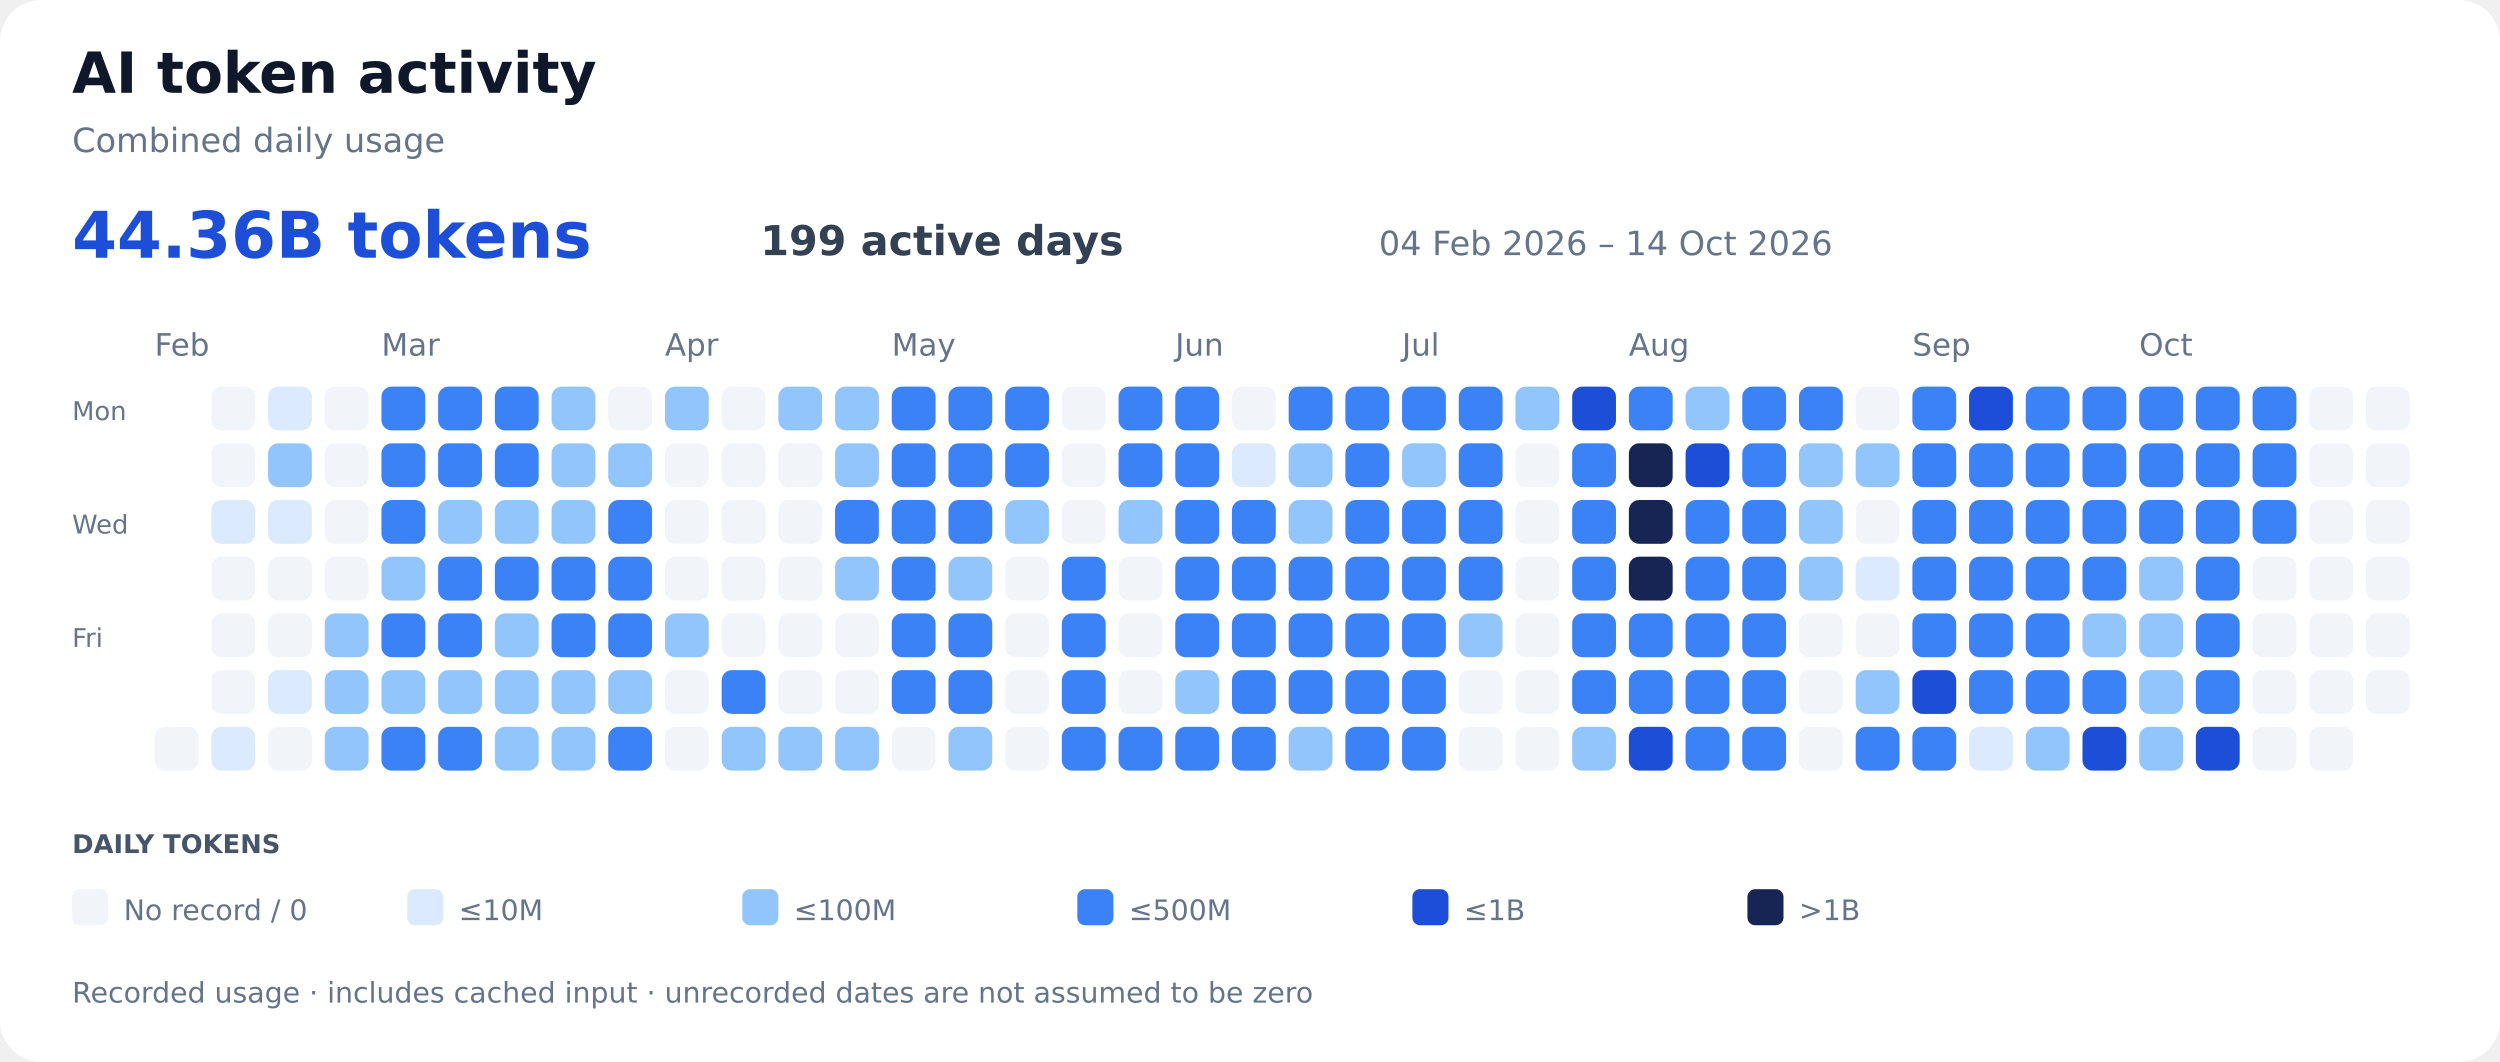
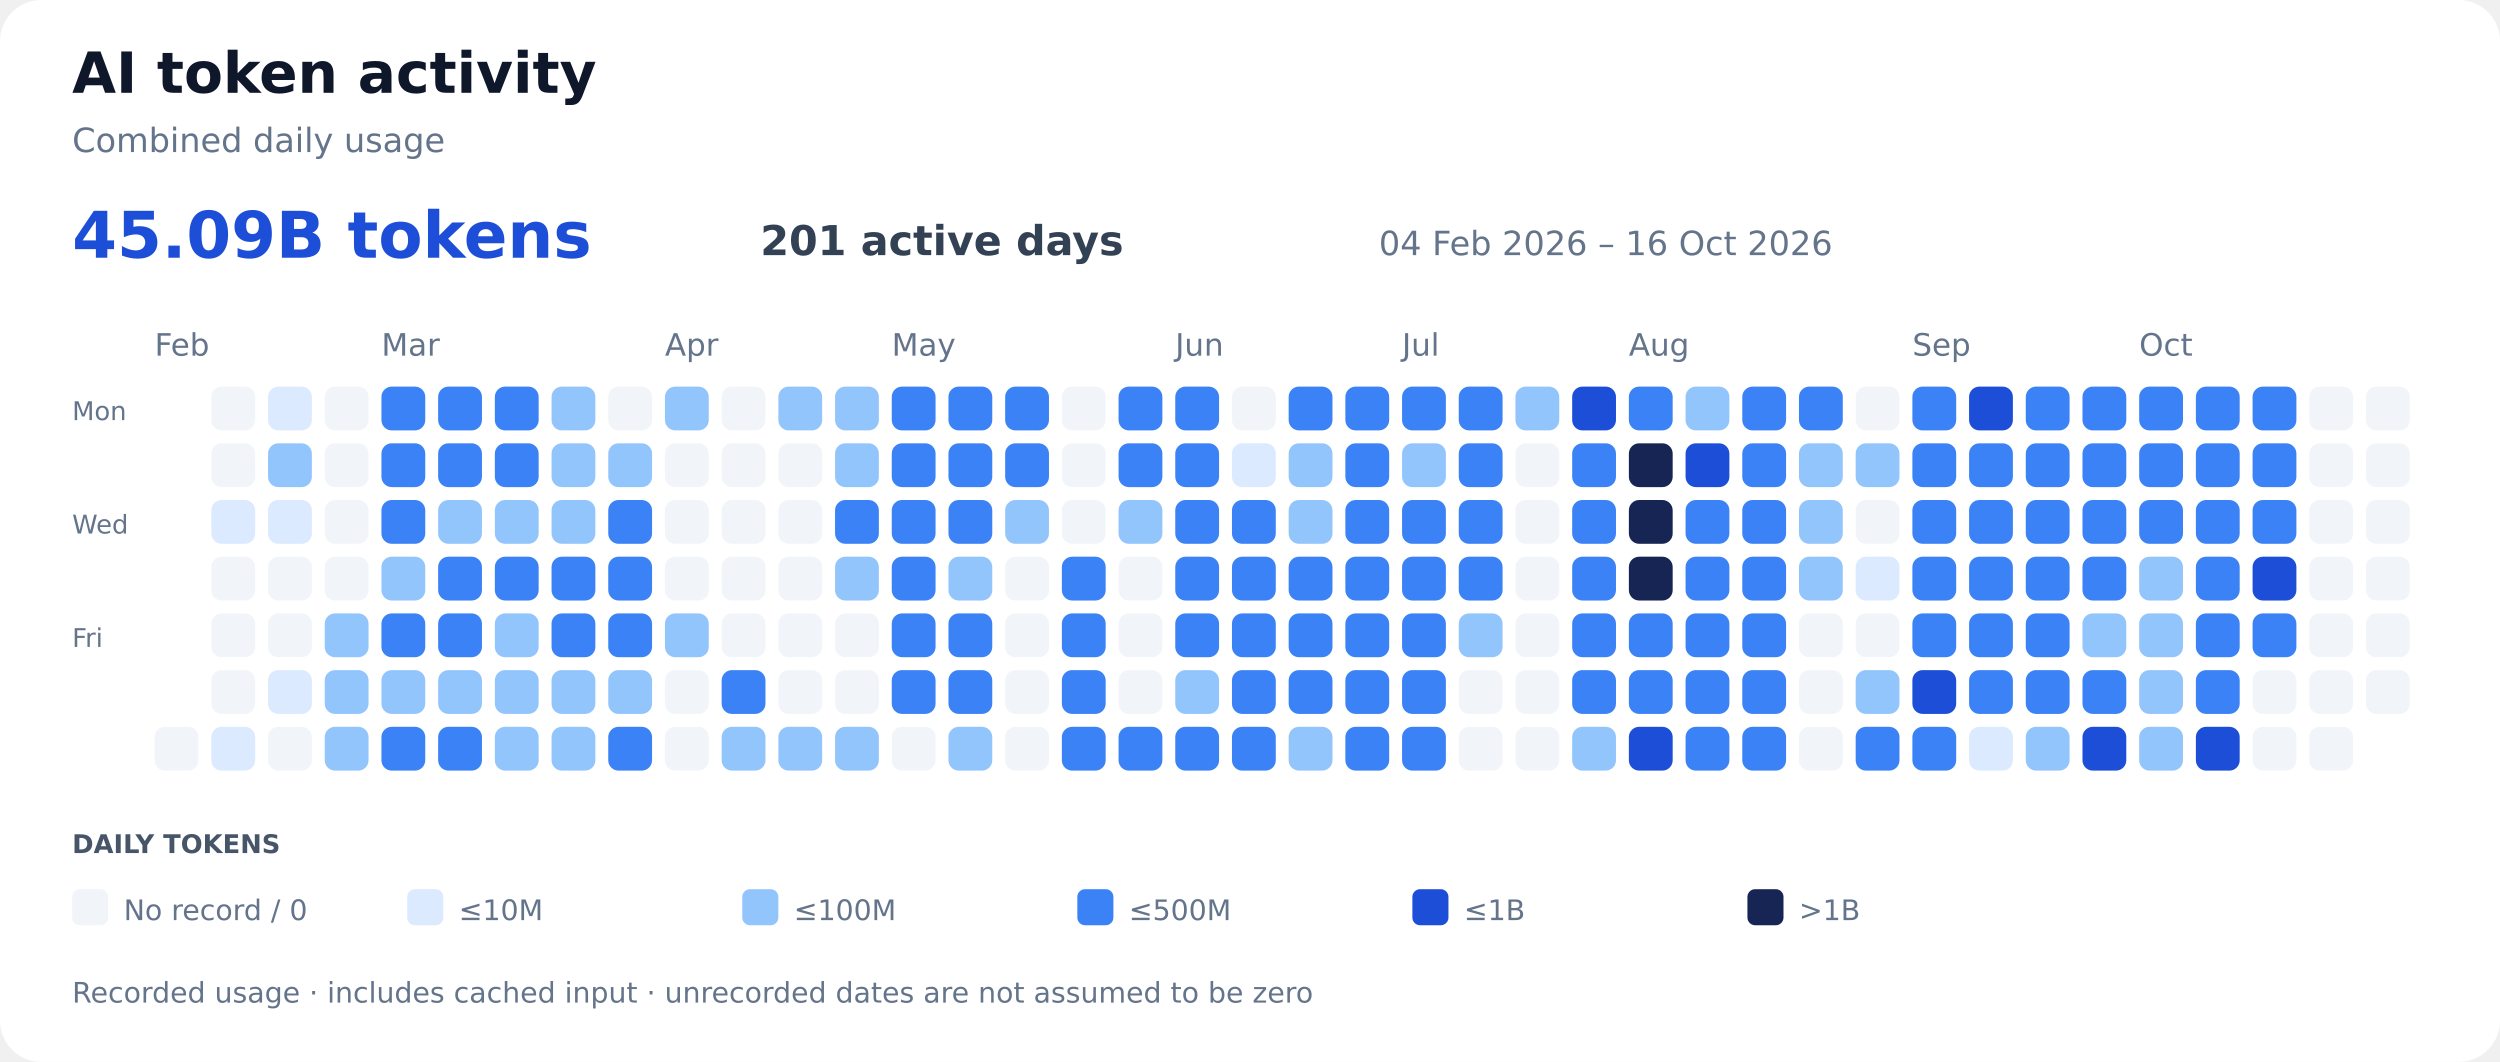
<svg xmlns="http://www.w3.org/2000/svg" width="970" height="412" viewBox="0 0 970 412" role="img" aria-labelledby="title description">
  <rect width="970" height="412" rx="16" fill="#ffffff" />
  <g font-family="DejaVu Sans, sans-serif" fill="#0f172a">
    <text x="28" y="36" font-size="22" font-weight="700" fill="#0f172a">AI token activity</text>
    <text x="28" y="59" font-size="13" font-weight="400" fill="#64748b">Combined daily usage</text>
-     <text x="28" y="100" font-size="25" font-weight="700" fill="#1d4ed8">44.36B tokens</text>
-     <text x="295" y="99" font-size="16" font-weight="600" fill="#334155">199 active days</text>
-     <text x="535" y="99" font-size="13" font-weight="400" fill="#64748b">04 Feb 2026 – 14 Oct 2026</text>
+     <text x="28" y="100" font-size="25" font-weight="700" fill="#1d4ed8">45.09B tokens</text>
+     <text x="295" y="99" font-size="16" font-weight="600" fill="#334155">201 active days</text>
+     <text x="535" y="99" font-size="13" font-weight="400" fill="#64748b">04 Feb 2026 – 16 Oct 2026</text>
    <text x="60" y="138" font-size="12" font-weight="400" fill="#64748b">Feb</text>
    <text x="148" y="138" font-size="12" font-weight="400" fill="#64748b">Mar</text>
    <text x="258" y="138" font-size="12" font-weight="400" fill="#64748b">Apr</text>
    <text x="346" y="138" font-size="12" font-weight="400" fill="#64748b">May</text>
    <text x="456" y="138" font-size="12" font-weight="400" fill="#64748b">Jun</text>
    <text x="544" y="138" font-size="12" font-weight="400" fill="#64748b">Jul</text>
    <text x="632" y="138" font-size="12" font-weight="400" fill="#64748b">Aug</text>
    <text x="742" y="138" font-size="12" font-weight="400" fill="#64748b">Sep</text>
    <text x="830" y="138" font-size="12" font-weight="400" fill="#64748b">Oct</text>
    <text x="28" y="163" font-size="10" font-weight="400" fill="#64748b">Mon</text>
    <text x="28" y="207" font-size="10" font-weight="400" fill="#64748b">Wed</text>
    <text x="28" y="251" font-size="10" font-weight="400" fill="#64748b">Fri</text>
    <rect x="60" y="282" width="17" height="17" rx="4" fill="#f1f5f9" data-date="2026-02-01" data-tokens="" />
    <rect x="82" y="150" width="17" height="17" rx="4" fill="#f1f5f9" data-date="2026-02-02" data-tokens="" />
    <rect x="82" y="172" width="17" height="17" rx="4" fill="#f1f5f9" data-date="2026-02-03" data-tokens="" />
    <rect x="82" y="194" width="17" height="17" rx="4" fill="#dbeafe" data-date="2026-02-04" data-tokens="8234972" />
    <rect x="82" y="216" width="17" height="17" rx="4" fill="#f1f5f9" data-date="2026-02-05" data-tokens="" />
    <rect x="82" y="238" width="17" height="17" rx="4" fill="#f1f5f9" data-date="2026-02-06" data-tokens="" />
    <rect x="82" y="260" width="17" height="17" rx="4" fill="#f1f5f9" data-date="2026-02-07" data-tokens="" />
    <rect x="82" y="282" width="17" height="17" rx="4" fill="#dbeafe" data-date="2026-02-08" data-tokens="3535775" />
    <rect x="104" y="150" width="17" height="17" rx="4" fill="#dbeafe" data-date="2026-02-09" data-tokens="8388466" />
    <rect x="104" y="172" width="17" height="17" rx="4" fill="#93c5fd" data-date="2026-02-10" data-tokens="65011440" />
    <rect x="104" y="194" width="17" height="17" rx="4" fill="#dbeafe" data-date="2026-02-11" data-tokens="1012166" />
    <rect x="104" y="216" width="17" height="17" rx="4" fill="#f1f5f9" data-date="2026-02-12" data-tokens="" />
    <rect x="104" y="238" width="17" height="17" rx="4" fill="#f1f5f9" data-date="2026-02-13" data-tokens="" />
    <rect x="104" y="260" width="17" height="17" rx="4" fill="#dbeafe" data-date="2026-02-14" data-tokens="2028352" />
    <rect x="104" y="282" width="17" height="17" rx="4" fill="#f1f5f9" data-date="2026-02-15" data-tokens="" />
    <rect x="126" y="150" width="17" height="17" rx="4" fill="#f1f5f9" data-date="2026-02-16" data-tokens="" />
    <rect x="126" y="172" width="17" height="17" rx="4" fill="#f1f5f9" data-date="2026-02-17" data-tokens="" />
    <rect x="126" y="194" width="17" height="17" rx="4" fill="#f1f5f9" data-date="2026-02-18" data-tokens="" />
    <rect x="126" y="216" width="17" height="17" rx="4" fill="#f1f5f9" data-date="2026-02-19" data-tokens="" />
    <rect x="126" y="238" width="17" height="17" rx="4" fill="#93c5fd" data-date="2026-02-20" data-tokens="41761350" />
    <rect x="126" y="260" width="17" height="17" rx="4" fill="#93c5fd" data-date="2026-02-21" data-tokens="75046649" />
    <rect x="126" y="282" width="17" height="17" rx="4" fill="#93c5fd" data-date="2026-02-22" data-tokens="12661433" />
    <rect x="148" y="150" width="17" height="17" rx="4" fill="#3b82f6" data-date="2026-02-23" data-tokens="117950366" />
    <rect x="148" y="172" width="17" height="17" rx="4" fill="#3b82f6" data-date="2026-02-24" data-tokens="107459131" />
    <rect x="148" y="194" width="17" height="17" rx="4" fill="#3b82f6" data-date="2026-02-25" data-tokens="180598260" />
    <rect x="148" y="216" width="17" height="17" rx="4" fill="#93c5fd" data-date="2026-02-26" data-tokens="76188094" />
    <rect x="148" y="238" width="17" height="17" rx="4" fill="#3b82f6" data-date="2026-02-27" data-tokens="104478195" />
    <rect x="148" y="260" width="17" height="17" rx="4" fill="#93c5fd" data-date="2026-02-28" data-tokens="66567769" />
    <rect x="148" y="282" width="17" height="17" rx="4" fill="#3b82f6" data-date="2026-03-01" data-tokens="131202998" />
    <rect x="170" y="150" width="17" height="17" rx="4" fill="#3b82f6" data-date="2026-03-02" data-tokens="171283796" />
    <rect x="170" y="172" width="17" height="17" rx="4" fill="#3b82f6" data-date="2026-03-03" data-tokens="132122563" />
    <rect x="170" y="194" width="17" height="17" rx="4" fill="#93c5fd" data-date="2026-03-04" data-tokens="40799721" />
    <rect x="170" y="216" width="17" height="17" rx="4" fill="#3b82f6" data-date="2026-03-05" data-tokens="106473926" />
    <rect x="170" y="238" width="17" height="17" rx="4" fill="#3b82f6" data-date="2026-03-06" data-tokens="160439711" />
    <rect x="170" y="260" width="17" height="17" rx="4" fill="#93c5fd" data-date="2026-03-07" data-tokens="40892512" />
    <rect x="170" y="282" width="17" height="17" rx="4" fill="#3b82f6" data-date="2026-03-08" data-tokens="163287679" />
    <rect x="192" y="150" width="17" height="17" rx="4" fill="#3b82f6" data-date="2026-03-09" data-tokens="203065692" />
    <rect x="192" y="172" width="17" height="17" rx="4" fill="#3b82f6" data-date="2026-03-10" data-tokens="149836139" />
    <rect x="192" y="194" width="17" height="17" rx="4" fill="#93c5fd" data-date="2026-03-11" data-tokens="34785045" />
    <rect x="192" y="216" width="17" height="17" rx="4" fill="#3b82f6" data-date="2026-03-12" data-tokens="101164869" />
    <rect x="192" y="238" width="17" height="17" rx="4" fill="#93c5fd" data-date="2026-03-13" data-tokens="24498066" />
    <rect x="192" y="260" width="17" height="17" rx="4" fill="#93c5fd" data-date="2026-03-14" data-tokens="24441166" />
    <rect x="192" y="282" width="17" height="17" rx="4" fill="#93c5fd" data-date="2026-03-15" data-tokens="65750191" />
    <rect x="214" y="150" width="17" height="17" rx="4" fill="#93c5fd" data-date="2026-03-16" data-tokens="69512939" />
    <rect x="214" y="172" width="17" height="17" rx="4" fill="#93c5fd" data-date="2026-03-17" data-tokens="17148436" />
    <rect x="214" y="194" width="17" height="17" rx="4" fill="#93c5fd" data-date="2026-03-18" data-tokens="32064581" />
    <rect x="214" y="216" width="17" height="17" rx="4" fill="#3b82f6" data-date="2026-03-19" data-tokens="154054413" />
    <rect x="214" y="238" width="17" height="17" rx="4" fill="#3b82f6" data-date="2026-03-20" data-tokens="121874676" />
    <rect x="214" y="260" width="17" height="17" rx="4" fill="#93c5fd" data-date="2026-03-21" data-tokens="13389634" />
    <rect x="214" y="282" width="17" height="17" rx="4" fill="#93c5fd" data-date="2026-03-22" data-tokens="52334656" />
    <rect x="236" y="150" width="17" height="17" rx="4" fill="#f1f5f9" data-date="2026-03-23" data-tokens="" />
    <rect x="236" y="172" width="17" height="17" rx="4" fill="#93c5fd" data-date="2026-03-24" data-tokens="54403549" />
    <rect x="236" y="194" width="17" height="17" rx="4" fill="#3b82f6" data-date="2026-03-25" data-tokens="118038891" />
    <rect x="236" y="216" width="17" height="17" rx="4" fill="#3b82f6" data-date="2026-03-26" data-tokens="115165381" />
    <rect x="236" y="238" width="17" height="17" rx="4" fill="#3b82f6" data-date="2026-03-27" data-tokens="160577413" />
    <rect x="236" y="260" width="17" height="17" rx="4" fill="#93c5fd" data-date="2026-03-28" data-tokens="83120819" />
    <rect x="236" y="282" width="17" height="17" rx="4" fill="#3b82f6" data-date="2026-03-29" data-tokens="161561850" />
    <rect x="258" y="150" width="17" height="17" rx="4" fill="#93c5fd" data-date="2026-03-30" data-tokens="66135539" />
    <rect x="258" y="172" width="17" height="17" rx="4" fill="#f1f5f9" data-date="2026-03-31" data-tokens="" />
    <rect x="258" y="194" width="17" height="17" rx="4" fill="#f1f5f9" data-date="2026-04-01" data-tokens="" />
    <rect x="258" y="216" width="17" height="17" rx="4" fill="#f1f5f9" data-date="2026-04-02" data-tokens="" />
    <rect x="258" y="238" width="17" height="17" rx="4" fill="#93c5fd" data-date="2026-04-03" data-tokens="58647593" />
    <rect x="258" y="260" width="17" height="17" rx="4" fill="#f1f5f9" data-date="2026-04-04" data-tokens="" />
    <rect x="258" y="282" width="17" height="17" rx="4" fill="#f1f5f9" data-date="2026-04-05" data-tokens="" />
    <rect x="280" y="150" width="17" height="17" rx="4" fill="#f1f5f9" data-date="2026-04-06" data-tokens="" />
    <rect x="280" y="172" width="17" height="17" rx="4" fill="#f1f5f9" data-date="2026-04-07" data-tokens="" />
    <rect x="280" y="194" width="17" height="17" rx="4" fill="#f1f5f9" data-date="2026-04-08" data-tokens="" />
    <rect x="280" y="216" width="17" height="17" rx="4" fill="#f1f5f9" data-date="2026-04-09" data-tokens="" />
    <rect x="280" y="238" width="17" height="17" rx="4" fill="#f1f5f9" data-date="2026-04-10" data-tokens="" />
    <rect x="280" y="260" width="17" height="17" rx="4" fill="#3b82f6" data-date="2026-04-11" data-tokens="120788370" />
    <rect x="280" y="282" width="17" height="17" rx="4" fill="#93c5fd" data-date="2026-04-12" data-tokens="60436829" />
    <rect x="302" y="150" width="17" height="17" rx="4" fill="#93c5fd" data-date="2026-04-13" data-tokens="10455315" />
    <rect x="302" y="172" width="17" height="17" rx="4" fill="#f1f5f9" data-date="2026-04-14" data-tokens="" />
    <rect x="302" y="194" width="17" height="17" rx="4" fill="#f1f5f9" data-date="2026-04-15" data-tokens="" />
    <rect x="302" y="216" width="17" height="17" rx="4" fill="#f1f5f9" data-date="2026-04-16" data-tokens="" />
    <rect x="302" y="238" width="17" height="17" rx="4" fill="#f1f5f9" data-date="2026-04-17" data-tokens="" />
    <rect x="302" y="260" width="17" height="17" rx="4" fill="#f1f5f9" data-date="2026-04-18" data-tokens="" />
    <rect x="302" y="282" width="17" height="17" rx="4" fill="#93c5fd" data-date="2026-04-19" data-tokens="82852915" />
    <rect x="324" y="150" width="17" height="17" rx="4" fill="#93c5fd" data-date="2026-04-20" data-tokens="58115075" />
    <rect x="324" y="172" width="17" height="17" rx="4" fill="#93c5fd" data-date="2026-04-21" data-tokens="61543824" />
    <rect x="324" y="194" width="17" height="17" rx="4" fill="#3b82f6" data-date="2026-04-22" data-tokens="136079935" />
    <rect x="324" y="216" width="17" height="17" rx="4" fill="#93c5fd" data-date="2026-04-23" data-tokens="41352665" />
    <rect x="324" y="238" width="17" height="17" rx="4" fill="#f1f5f9" data-date="2026-04-24" data-tokens="" />
    <rect x="324" y="260" width="17" height="17" rx="4" fill="#f1f5f9" data-date="2026-04-25" data-tokens="" />
    <rect x="324" y="282" width="17" height="17" rx="4" fill="#93c5fd" data-date="2026-04-26" data-tokens="14957744" />
    <rect x="346" y="150" width="17" height="17" rx="4" fill="#3b82f6" data-date="2026-04-27" data-tokens="255082019" />
    <rect x="346" y="172" width="17" height="17" rx="4" fill="#3b82f6" data-date="2026-04-28" data-tokens="178189295" />
    <rect x="346" y="194" width="17" height="17" rx="4" fill="#3b82f6" data-date="2026-04-29" data-tokens="168117466" />
    <rect x="346" y="216" width="17" height="17" rx="4" fill="#3b82f6" data-date="2026-04-30" data-tokens="242218024" />
    <rect x="346" y="238" width="17" height="17" rx="4" fill="#3b82f6" data-date="2026-05-01" data-tokens="235655788" />
    <rect x="346" y="260" width="17" height="17" rx="4" fill="#3b82f6" data-date="2026-05-02" data-tokens="118749011" />
    <rect x="346" y="282" width="17" height="17" rx="4" fill="#f1f5f9" data-date="2026-05-03" data-tokens="" />
    <rect x="368" y="150" width="17" height="17" rx="4" fill="#3b82f6" data-date="2026-05-04" data-tokens="269702567" />
    <rect x="368" y="172" width="17" height="17" rx="4" fill="#3b82f6" data-date="2026-05-05" data-tokens="245603673" />
    <rect x="368" y="194" width="17" height="17" rx="4" fill="#3b82f6" data-date="2026-05-06" data-tokens="145605854" />
    <rect x="368" y="216" width="17" height="17" rx="4" fill="#93c5fd" data-date="2026-05-07" data-tokens="57780380" />
    <rect x="368" y="238" width="17" height="17" rx="4" fill="#3b82f6" data-date="2026-05-08" data-tokens="218160324" />
    <rect x="368" y="260" width="17" height="17" rx="4" fill="#3b82f6" data-date="2026-05-09" data-tokens="231997135" />
    <rect x="368" y="282" width="17" height="17" rx="4" fill="#93c5fd" data-date="2026-05-10" data-tokens="93855415" />
    <rect x="390" y="150" width="17" height="17" rx="4" fill="#3b82f6" data-date="2026-05-11" data-tokens="152627967" />
    <rect x="390" y="172" width="17" height="17" rx="4" fill="#3b82f6" data-date="2026-05-12" data-tokens="222452031" />
    <rect x="390" y="194" width="17" height="17" rx="4" fill="#93c5fd" data-date="2026-05-13" data-tokens="93068092" />
    <rect x="390" y="216" width="17" height="17" rx="4" fill="#f1f5f9" data-date="2026-05-14" data-tokens="" />
    <rect x="390" y="238" width="17" height="17" rx="4" fill="#f1f5f9" data-date="2026-05-15" data-tokens="" />
    <rect x="390" y="260" width="17" height="17" rx="4" fill="#f1f5f9" data-date="2026-05-16" data-tokens="" />
    <rect x="390" y="282" width="17" height="17" rx="4" fill="#f1f5f9" data-date="2026-05-17" data-tokens="" />
    <rect x="412" y="150" width="17" height="17" rx="4" fill="#f1f5f9" data-date="2026-05-18" data-tokens="" />
    <rect x="412" y="172" width="17" height="17" rx="4" fill="#f1f5f9" data-date="2026-05-19" data-tokens="" />
    <rect x="412" y="194" width="17" height="17" rx="4" fill="#f1f5f9" data-date="2026-05-20" data-tokens="" />
    <rect x="412" y="216" width="17" height="17" rx="4" fill="#3b82f6" data-date="2026-05-21" data-tokens="117632247" />
    <rect x="412" y="238" width="17" height="17" rx="4" fill="#3b82f6" data-date="2026-05-22" data-tokens="441916726" />
    <rect x="412" y="260" width="17" height="17" rx="4" fill="#3b82f6" data-date="2026-05-23" data-tokens="419522360" />
    <rect x="412" y="282" width="17" height="17" rx="4" fill="#3b82f6" data-date="2026-05-24" data-tokens="448870079" />
    <rect x="434" y="150" width="17" height="17" rx="4" fill="#3b82f6" data-date="2026-05-25" data-tokens="280472545" />
    <rect x="434" y="172" width="17" height="17" rx="4" fill="#3b82f6" data-date="2026-05-26" data-tokens="385203649" />
    <rect x="434" y="194" width="17" height="17" rx="4" fill="#93c5fd" data-date="2026-05-27" data-tokens="23824054" />
    <rect x="434" y="216" width="17" height="17" rx="4" fill="#f1f5f9" data-date="2026-05-28" data-tokens="" />
    <rect x="434" y="238" width="17" height="17" rx="4" fill="#f1f5f9" data-date="2026-05-29" data-tokens="" />
    <rect x="434" y="260" width="17" height="17" rx="4" fill="#f1f5f9" data-date="2026-05-30" data-tokens="" />
    <rect x="434" y="282" width="17" height="17" rx="4" fill="#3b82f6" data-date="2026-05-31" data-tokens="382419454" />
    <rect x="456" y="150" width="17" height="17" rx="4" fill="#3b82f6" data-date="2026-06-01" data-tokens="414453856" />
    <rect x="456" y="172" width="17" height="17" rx="4" fill="#3b82f6" data-date="2026-06-02" data-tokens="287486445" />
    <rect x="456" y="194" width="17" height="17" rx="4" fill="#3b82f6" data-date="2026-06-03" data-tokens="117319713" />
    <rect x="456" y="216" width="17" height="17" rx="4" fill="#3b82f6" data-date="2026-06-04" data-tokens="317038255" />
    <rect x="456" y="238" width="17" height="17" rx="4" fill="#3b82f6" data-date="2026-06-05" data-tokens="242043267" />
    <rect x="456" y="260" width="17" height="17" rx="4" fill="#93c5fd" data-date="2026-06-06" data-tokens="11376466" />
    <rect x="456" y="282" width="17" height="17" rx="4" fill="#3b82f6" data-date="2026-06-07" data-tokens="149673019" />
    <rect x="478" y="150" width="17" height="17" rx="4" fill="#f1f5f9" data-date="2026-06-08" data-tokens="" />
    <rect x="478" y="172" width="17" height="17" rx="4" fill="#dbeafe" data-date="2026-06-09" data-tokens="1351822" />
    <rect x="478" y="194" width="17" height="17" rx="4" fill="#3b82f6" data-date="2026-06-10" data-tokens="108145295" />
    <rect x="478" y="216" width="17" height="17" rx="4" fill="#3b82f6" data-date="2026-06-11" data-tokens="237390981" />
    <rect x="478" y="238" width="17" height="17" rx="4" fill="#3b82f6" data-date="2026-06-12" data-tokens="235553864" />
    <rect x="478" y="260" width="17" height="17" rx="4" fill="#3b82f6" data-date="2026-06-13" data-tokens="204160790" />
    <rect x="478" y="282" width="17" height="17" rx="4" fill="#3b82f6" data-date="2026-06-14" data-tokens="373024138" />
    <rect x="500" y="150" width="17" height="17" rx="4" fill="#3b82f6" data-date="2026-06-15" data-tokens="152065319" />
    <rect x="500" y="172" width="17" height="17" rx="4" fill="#93c5fd" data-date="2026-06-16" data-tokens="86852613" />
    <rect x="500" y="194" width="17" height="17" rx="4" fill="#93c5fd" data-date="2026-06-17" data-tokens="42123809" />
    <rect x="500" y="216" width="17" height="17" rx="4" fill="#3b82f6" data-date="2026-06-18" data-tokens="197673072" />
    <rect x="500" y="238" width="17" height="17" rx="4" fill="#3b82f6" data-date="2026-06-19" data-tokens="233951387" />
    <rect x="500" y="260" width="17" height="17" rx="4" fill="#3b82f6" data-date="2026-06-20" data-tokens="128336959" />
    <rect x="500" y="282" width="17" height="17" rx="4" fill="#93c5fd" data-date="2026-06-21" data-tokens="33461093" />
    <rect x="522" y="150" width="17" height="17" rx="4" fill="#3b82f6" data-date="2026-06-22" data-tokens="253037666" />
    <rect x="522" y="172" width="17" height="17" rx="4" fill="#3b82f6" data-date="2026-06-23" data-tokens="237494017" />
    <rect x="522" y="194" width="17" height="17" rx="4" fill="#3b82f6" data-date="2026-06-24" data-tokens="299414401" />
    <rect x="522" y="216" width="17" height="17" rx="4" fill="#3b82f6" data-date="2026-06-25" data-tokens="144395414" />
    <rect x="522" y="238" width="17" height="17" rx="4" fill="#3b82f6" data-date="2026-06-26" data-tokens="201137745" />
    <rect x="522" y="260" width="17" height="17" rx="4" fill="#3b82f6" data-date="2026-06-27" data-tokens="367363359" />
    <rect x="522" y="282" width="17" height="17" rx="4" fill="#3b82f6" data-date="2026-06-28" data-tokens="248321064" />
    <rect x="544" y="150" width="17" height="17" rx="4" fill="#3b82f6" data-date="2026-06-29" data-tokens="191311526" />
    <rect x="544" y="172" width="17" height="17" rx="4" fill="#93c5fd" data-date="2026-06-30" data-tokens="71657291" />
    <rect x="544" y="194" width="17" height="17" rx="4" fill="#3b82f6" data-date="2026-07-01" data-tokens="277777461" />
    <rect x="544" y="216" width="17" height="17" rx="4" fill="#3b82f6" data-date="2026-07-02" data-tokens="294556773" />
    <rect x="544" y="238" width="17" height="17" rx="4" fill="#3b82f6" data-date="2026-07-03" data-tokens="233772960" />
    <rect x="544" y="260" width="17" height="17" rx="4" fill="#3b82f6" data-date="2026-07-04" data-tokens="156658656" />
    <rect x="544" y="282" width="17" height="17" rx="4" fill="#3b82f6" data-date="2026-07-05" data-tokens="444334617" />
    <rect x="566" y="150" width="17" height="17" rx="4" fill="#3b82f6" data-date="2026-07-06" data-tokens="261459427" />
    <rect x="566" y="172" width="17" height="17" rx="4" fill="#3b82f6" data-date="2026-07-07" data-tokens="229209661" />
    <rect x="566" y="194" width="17" height="17" rx="4" fill="#3b82f6" data-date="2026-07-08" data-tokens="151790847" />
    <rect x="566" y="216" width="17" height="17" rx="4" fill="#3b82f6" data-date="2026-07-09" data-tokens="411365361" />
    <rect x="566" y="238" width="17" height="17" rx="4" fill="#93c5fd" data-date="2026-07-10" data-tokens="71911369" />
    <rect x="566" y="260" width="17" height="17" rx="4" fill="#f1f5f9" data-date="2026-07-11" data-tokens="" />
    <rect x="566" y="282" width="17" height="17" rx="4" fill="#f1f5f9" data-date="2026-07-12" data-tokens="" />
    <rect x="588" y="150" width="17" height="17" rx="4" fill="#93c5fd" data-date="2026-07-13" data-tokens="11315833" />
    <rect x="588" y="172" width="17" height="17" rx="4" fill="#f1f5f9" data-date="2026-07-14" data-tokens="" />
    <rect x="588" y="194" width="17" height="17" rx="4" fill="#f1f5f9" data-date="2026-07-15" data-tokens="" />
    <rect x="588" y="216" width="17" height="17" rx="4" fill="#f1f5f9" data-date="2026-07-16" data-tokens="" />
    <rect x="588" y="238" width="17" height="17" rx="4" fill="#f1f5f9" data-date="2026-07-17" data-tokens="" />
    <rect x="588" y="260" width="17" height="17" rx="4" fill="#f1f5f9" data-date="2026-07-18" data-tokens="" />
    <rect x="588" y="282" width="17" height="17" rx="4" fill="#f1f5f9" data-date="2026-07-19" data-tokens="" />
    <rect x="610" y="150" width="17" height="17" rx="4" fill="#1d4ed8" data-date="2026-07-20" data-tokens="515865464" />
    <rect x="610" y="172" width="17" height="17" rx="4" fill="#3b82f6" data-date="2026-07-21" data-tokens="331645631" />
    <rect x="610" y="194" width="17" height="17" rx="4" fill="#3b82f6" data-date="2026-07-22" data-tokens="401125850" />
    <rect x="610" y="216" width="17" height="17" rx="4" fill="#3b82f6" data-date="2026-07-23" data-tokens="365787555" />
    <rect x="610" y="238" width="17" height="17" rx="4" fill="#3b82f6" data-date="2026-07-24" data-tokens="458889765" />
    <rect x="610" y="260" width="17" height="17" rx="4" fill="#3b82f6" data-date="2026-07-25" data-tokens="222352231" />
    <rect x="610" y="282" width="17" height="17" rx="4" fill="#93c5fd" data-date="2026-07-26" data-tokens="33796289" />
    <rect x="632" y="150" width="17" height="17" rx="4" fill="#3b82f6" data-date="2026-07-27" data-tokens="270913090" />
    <rect x="632" y="172" width="17" height="17" rx="4" fill="#172554" data-date="2026-07-28" data-tokens="1279407407" />
    <rect x="632" y="194" width="17" height="17" rx="4" fill="#172554" data-date="2026-07-29" data-tokens="2421372721" />
    <rect x="632" y="216" width="17" height="17" rx="4" fill="#172554" data-date="2026-07-30" data-tokens="1053870398" />
    <rect x="632" y="238" width="17" height="17" rx="4" fill="#3b82f6" data-date="2026-07-31" data-tokens="344465145" />
    <rect x="632" y="260" width="17" height="17" rx="4" fill="#3b82f6" data-date="2026-08-01" data-tokens="353928099" />
    <rect x="632" y="282" width="17" height="17" rx="4" fill="#1d4ed8" data-date="2026-08-02" data-tokens="566107212" />
    <rect x="654" y="150" width="17" height="17" rx="4" fill="#93c5fd" data-date="2026-08-03" data-tokens="47165279" />
    <rect x="654" y="172" width="17" height="17" rx="4" fill="#1d4ed8" data-date="2026-08-04" data-tokens="619112709" />
    <rect x="654" y="194" width="17" height="17" rx="4" fill="#3b82f6" data-date="2026-08-05" data-tokens="395819671" />
    <rect x="654" y="216" width="17" height="17" rx="4" fill="#3b82f6" data-date="2026-08-06" data-tokens="453523446" />
    <rect x="654" y="238" width="17" height="17" rx="4" fill="#3b82f6" data-date="2026-08-07" data-tokens="377046878" />
    <rect x="654" y="260" width="17" height="17" rx="4" fill="#3b82f6" data-date="2026-08-08" data-tokens="351468858" />
    <rect x="654" y="282" width="17" height="17" rx="4" fill="#3b82f6" data-date="2026-08-09" data-tokens="468735351" />
    <rect x="676" y="150" width="17" height="17" rx="4" fill="#3b82f6" data-date="2026-08-10" data-tokens="265916317" />
    <rect x="676" y="172" width="17" height="17" rx="4" fill="#3b82f6" data-date="2026-08-11" data-tokens="134528315" />
    <rect x="676" y="194" width="17" height="17" rx="4" fill="#3b82f6" data-date="2026-08-12" data-tokens="459020776" />
    <rect x="676" y="216" width="17" height="17" rx="4" fill="#3b82f6" data-date="2026-08-13" data-tokens="375260206" />
    <rect x="676" y="238" width="17" height="17" rx="4" fill="#3b82f6" data-date="2026-08-14" data-tokens="425631558" />
    <rect x="676" y="260" width="17" height="17" rx="4" fill="#3b82f6" data-date="2026-08-15" data-tokens="394676348" />
    <rect x="676" y="282" width="17" height="17" rx="4" fill="#3b82f6" data-date="2026-08-16" data-tokens="211866537" />
    <rect x="698" y="150" width="17" height="17" rx="4" fill="#3b82f6" data-date="2026-08-17" data-tokens="132686691" />
    <rect x="698" y="172" width="17" height="17" rx="4" fill="#93c5fd" data-date="2026-08-18" data-tokens="11557518" />
    <rect x="698" y="194" width="17" height="17" rx="4" fill="#93c5fd" data-date="2026-08-19" data-tokens="31778922" />
    <rect x="698" y="216" width="17" height="17" rx="4" fill="#93c5fd" data-date="2026-08-20" data-tokens="51375355" />
    <rect x="698" y="238" width="17" height="17" rx="4" fill="#f1f5f9" data-date="2026-08-21" data-tokens="" />
    <rect x="698" y="260" width="17" height="17" rx="4" fill="#f1f5f9" data-date="2026-08-22" data-tokens="" />
    <rect x="698" y="282" width="17" height="17" rx="4" fill="#f1f5f9" data-date="2026-08-23" data-tokens="" />
    <rect x="720" y="150" width="17" height="17" rx="4" fill="#f1f5f9" data-date="2026-08-24" data-tokens="" />
    <rect x="720" y="172" width="17" height="17" rx="4" fill="#93c5fd" data-date="2026-08-25" data-tokens="83069782" />
    <rect x="720" y="194" width="17" height="17" rx="4" fill="#f1f5f9" data-date="2026-08-26" data-tokens="" />
    <rect x="720" y="216" width="17" height="17" rx="4" fill="#dbeafe" data-date="2026-08-27" data-tokens="2700589" />
    <rect x="720" y="238" width="17" height="17" rx="4" fill="#f1f5f9" data-date="2026-08-28" data-tokens="" />
    <rect x="720" y="260" width="17" height="17" rx="4" fill="#93c5fd" data-date="2026-08-29" data-tokens="19890204" />
    <rect x="720" y="282" width="17" height="17" rx="4" fill="#3b82f6" data-date="2026-08-30" data-tokens="335423902" />
    <rect x="742" y="150" width="17" height="17" rx="4" fill="#3b82f6" data-date="2026-08-31" data-tokens="300731661" />
    <rect x="742" y="172" width="17" height="17" rx="4" fill="#3b82f6" data-date="2026-09-01" data-tokens="196911004" />
    <rect x="742" y="194" width="17" height="17" rx="4" fill="#3b82f6" data-date="2026-09-02" data-tokens="264004475" />
    <rect x="742" y="216" width="17" height="17" rx="4" fill="#3b82f6" data-date="2026-09-03" data-tokens="408290439" />
    <rect x="742" y="238" width="17" height="17" rx="4" fill="#3b82f6" data-date="2026-09-04" data-tokens="293036862" />
    <rect x="742" y="260" width="17" height="17" rx="4" fill="#1d4ed8" data-date="2026-09-05" data-tokens="507611968" />
    <rect x="742" y="282" width="17" height="17" rx="4" fill="#3b82f6" data-date="2026-09-06" data-tokens="401758660" />
    <rect x="764" y="150" width="17" height="17" rx="4" fill="#1d4ed8" data-date="2026-09-07" data-tokens="507404936" />
    <rect x="764" y="172" width="17" height="17" rx="4" fill="#3b82f6" data-date="2026-09-08" data-tokens="303387808" />
    <rect x="764" y="194" width="17" height="17" rx="4" fill="#3b82f6" data-date="2026-09-09" data-tokens="104585400" />
    <rect x="764" y="216" width="17" height="17" rx="4" fill="#3b82f6" data-date="2026-09-10" data-tokens="152703443" />
    <rect x="764" y="238" width="17" height="17" rx="4" fill="#3b82f6" data-date="2026-09-11" data-tokens="184188798" />
    <rect x="764" y="260" width="17" height="17" rx="4" fill="#3b82f6" data-date="2026-09-12" data-tokens="146847214" />
    <rect x="764" y="282" width="17" height="17" rx="4" fill="#dbeafe" data-date="2026-09-13" data-tokens="3450313" />
    <rect x="786" y="150" width="17" height="17" rx="4" fill="#3b82f6" data-date="2026-09-14" data-tokens="420307277" />
    <rect x="786" y="172" width="17" height="17" rx="4" fill="#3b82f6" data-date="2026-09-15" data-tokens="188544723" />
    <rect x="786" y="194" width="17" height="17" rx="4" fill="#3b82f6" data-date="2026-09-16" data-tokens="465522054" />
    <rect x="786" y="216" width="17" height="17" rx="4" fill="#3b82f6" data-date="2026-09-17" data-tokens="175752829" />
    <rect x="786" y="238" width="17" height="17" rx="4" fill="#3b82f6" data-date="2026-09-18" data-tokens="118048756" />
    <rect x="786" y="260" width="17" height="17" rx="4" fill="#3b82f6" data-date="2026-09-19" data-tokens="356990735" />
    <rect x="786" y="282" width="17" height="17" rx="4" fill="#93c5fd" data-date="2026-09-20" data-tokens="38734633" />
    <rect x="808" y="150" width="17" height="17" rx="4" fill="#3b82f6" data-date="2026-09-21" data-tokens="419526268" />
    <rect x="808" y="172" width="17" height="17" rx="4" fill="#3b82f6" data-date="2026-09-22" data-tokens="199657385" />
    <rect x="808" y="194" width="17" height="17" rx="4" fill="#3b82f6" data-date="2026-09-23" data-tokens="353685184" />
    <rect x="808" y="216" width="17" height="17" rx="4" fill="#3b82f6" data-date="2026-09-24" data-tokens="409291491" />
    <rect x="808" y="238" width="17" height="17" rx="4" fill="#93c5fd" data-date="2026-09-25" data-tokens="46378314" />
    <rect x="808" y="260" width="17" height="17" rx="4" fill="#3b82f6" data-date="2026-09-26" data-tokens="391023558" />
    <rect x="808" y="282" width="17" height="17" rx="4" fill="#1d4ed8" data-date="2026-09-27" data-tokens="502968509" />
    <rect x="830" y="150" width="17" height="17" rx="4" fill="#3b82f6" data-date="2026-09-28" data-tokens="346049342" />
    <rect x="830" y="172" width="17" height="17" rx="4" fill="#3b82f6" data-date="2026-09-29" data-tokens="234652511" />
    <rect x="830" y="194" width="17" height="17" rx="4" fill="#3b82f6" data-date="2026-09-30" data-tokens="225338462" />
    <rect x="830" y="216" width="17" height="17" rx="4" fill="#93c5fd" data-date="2026-10-01" data-tokens="97701511" />
    <rect x="830" y="238" width="17" height="17" rx="4" fill="#93c5fd" data-date="2026-10-02" data-tokens="26402355" />
    <rect x="830" y="260" width="17" height="17" rx="4" fill="#93c5fd" data-date="2026-10-03" data-tokens="12447838" />
    <rect x="830" y="282" width="17" height="17" rx="4" fill="#93c5fd" data-date="2026-10-04" data-tokens="31810242" />
    <rect x="852" y="150" width="17" height="17" rx="4" fill="#3b82f6" data-date="2026-10-05" data-tokens="222070922" />
    <rect x="852" y="172" width="17" height="17" rx="4" fill="#3b82f6" data-date="2026-10-06" data-tokens="314506612" />
    <rect x="852" y="194" width="17" height="17" rx="4" fill="#3b82f6" data-date="2026-10-07" data-tokens="314799259" />
    <rect x="852" y="216" width="17" height="17" rx="4" fill="#3b82f6" data-date="2026-10-08" data-tokens="416565655" />
    <rect x="852" y="238" width="17" height="17" rx="4" fill="#3b82f6" data-date="2026-10-09" data-tokens="224462554" />
    <rect x="852" y="260" width="17" height="17" rx="4" fill="#3b82f6" data-date="2026-10-10" data-tokens="215763327" />
    <rect x="852" y="282" width="17" height="17" rx="4" fill="#1d4ed8" data-date="2026-10-11" data-tokens="511484702" />
    <rect x="874" y="150" width="17" height="17" rx="4" fill="#3b82f6" data-date="2026-10-12" data-tokens="466056931" />
    <rect x="874" y="172" width="17" height="17" rx="4" fill="#3b82f6" data-date="2026-10-13" data-tokens="271977402" />
    <rect x="874" y="194" width="17" height="17" rx="4" fill="#3b82f6" data-date="2026-10-14" data-tokens="454410957" />
-     <rect x="874" y="216" width="17" height="17" rx="4" fill="#f1f5f9" data-date="2026-10-15" data-tokens="" />
-     <rect x="874" y="238" width="17" height="17" rx="4" fill="#f1f5f9" data-date="2026-10-16" data-tokens="" />
+     <rect x="874" y="216" width="17" height="17" rx="4" fill="#1d4ed8" data-date="2026-10-15" data-tokens="506562912" />
+     <rect x="874" y="238" width="17" height="17" rx="4" fill="#3b82f6" data-date="2026-10-16" data-tokens="220605397" />
    <rect x="874" y="260" width="17" height="17" rx="4" fill="#f1f5f9" data-date="2026-10-17" data-tokens="" />
    <rect x="874" y="282" width="17" height="17" rx="4" fill="#f1f5f9" data-date="2026-10-18" data-tokens="" />
    <rect x="896" y="150" width="17" height="17" rx="4" fill="#f1f5f9" data-date="2026-10-19" data-tokens="" />
    <rect x="896" y="172" width="17" height="17" rx="4" fill="#f1f5f9" data-date="2026-10-20" data-tokens="" />
    <rect x="896" y="194" width="17" height="17" rx="4" fill="#f1f5f9" data-date="2026-10-21" data-tokens="" />
    <rect x="896" y="216" width="17" height="17" rx="4" fill="#f1f5f9" data-date="2026-10-22" data-tokens="" />
    <rect x="896" y="238" width="17" height="17" rx="4" fill="#f1f5f9" data-date="2026-10-23" data-tokens="" />
    <rect x="896" y="260" width="17" height="17" rx="4" fill="#f1f5f9" data-date="2026-10-24" data-tokens="" />
    <rect x="896" y="282" width="17" height="17" rx="4" fill="#f1f5f9" data-date="2026-10-25" data-tokens="" />
    <rect x="918" y="150" width="17" height="17" rx="4" fill="#f1f5f9" data-date="2026-10-26" data-tokens="" />
    <rect x="918" y="172" width="17" height="17" rx="4" fill="#f1f5f9" data-date="2026-10-27" data-tokens="" />
    <rect x="918" y="194" width="17" height="17" rx="4" fill="#f1f5f9" data-date="2026-10-28" data-tokens="" />
    <rect x="918" y="216" width="17" height="17" rx="4" fill="#f1f5f9" data-date="2026-10-29" data-tokens="" />
    <rect x="918" y="238" width="17" height="17" rx="4" fill="#f1f5f9" data-date="2026-10-30" data-tokens="" />
    <rect x="918" y="260" width="17" height="17" rx="4" fill="#f1f5f9" data-date="2026-10-31" data-tokens="" />
    <text x="28" y="331" font-size="10" font-weight="700" fill="#475569">DAILY TOKENS</text>
    <rect x="28" y="345" width="14" height="14" rx="3" fill="#f1f5f9" />
    <text x="48" y="357" font-size="11" font-weight="400" fill="#64748b">No record / 0</text>
    <rect x="158" y="345" width="14" height="14" rx="3" fill="#dbeafe" />
    <text x="178" y="357" font-size="11" font-weight="400" fill="#64748b">≤10M</text>
    <rect x="288" y="345" width="14" height="14" rx="3" fill="#93c5fd" />
    <text x="308" y="357" font-size="11" font-weight="400" fill="#64748b">≤100M</text>
    <rect x="418" y="345" width="14" height="14" rx="3" fill="#3b82f6" />
    <text x="438" y="357" font-size="11" font-weight="400" fill="#64748b">≤500M</text>
    <rect x="548" y="345" width="14" height="14" rx="3" fill="#1d4ed8" />
    <text x="568" y="357" font-size="11" font-weight="400" fill="#64748b">≤1B</text>
    <rect x="678" y="345" width="14" height="14" rx="3" fill="#172554" />
    <text x="698" y="357" font-size="11" font-weight="400" fill="#64748b">&gt;1B</text>
    <text x="28" y="389" font-size="11" font-weight="400" fill="#64748b">Recorded usage · includes cached input · unrecorded dates are not assumed to be zero</text>
  </g>
</svg>
